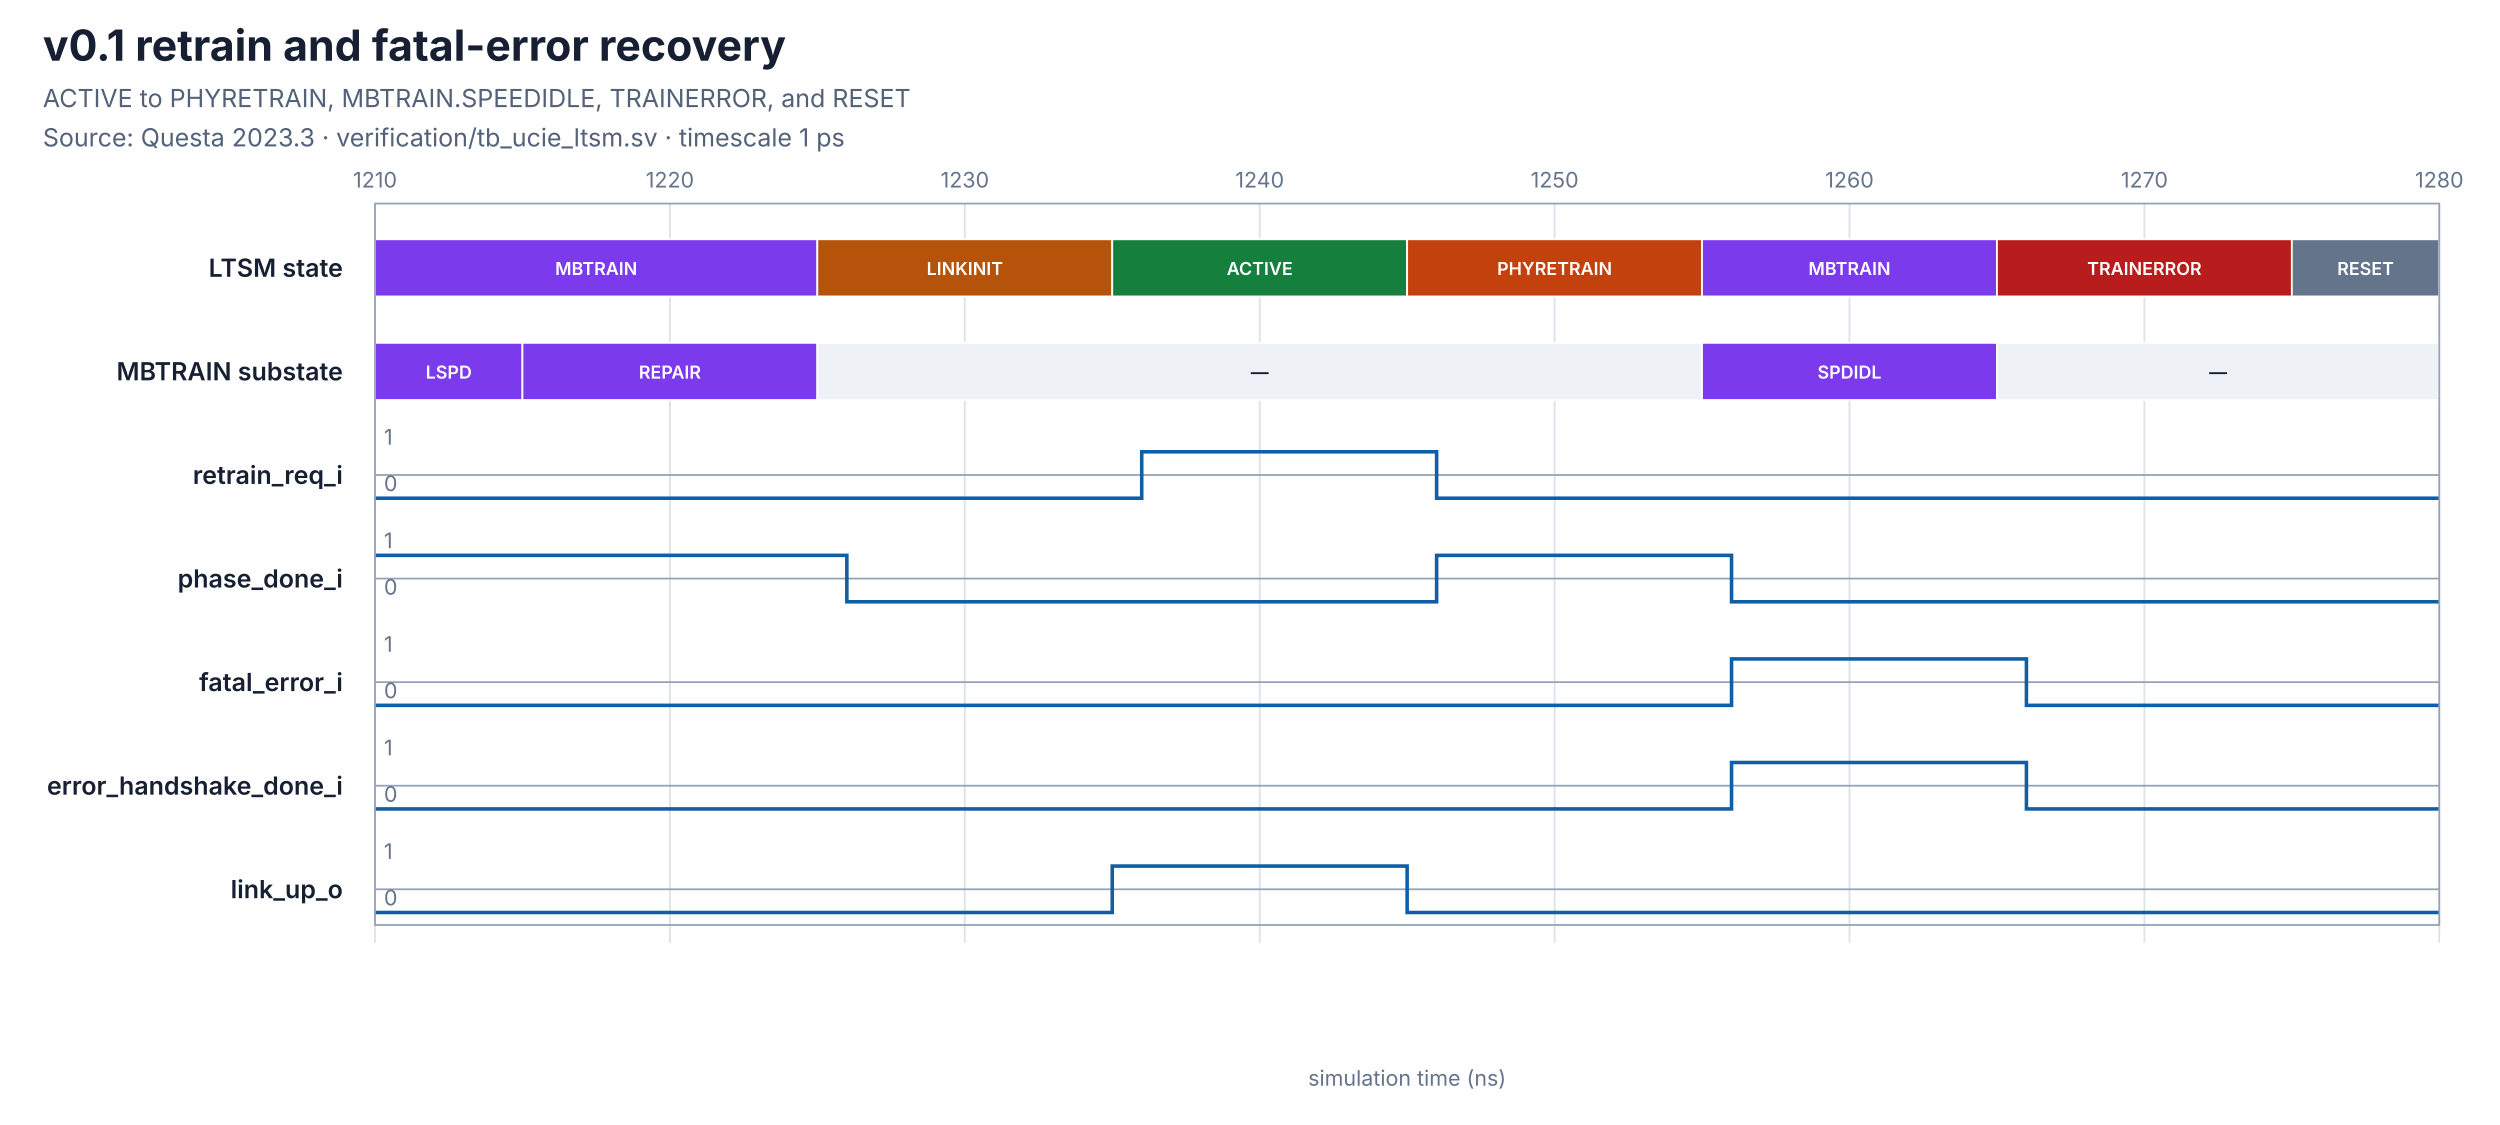
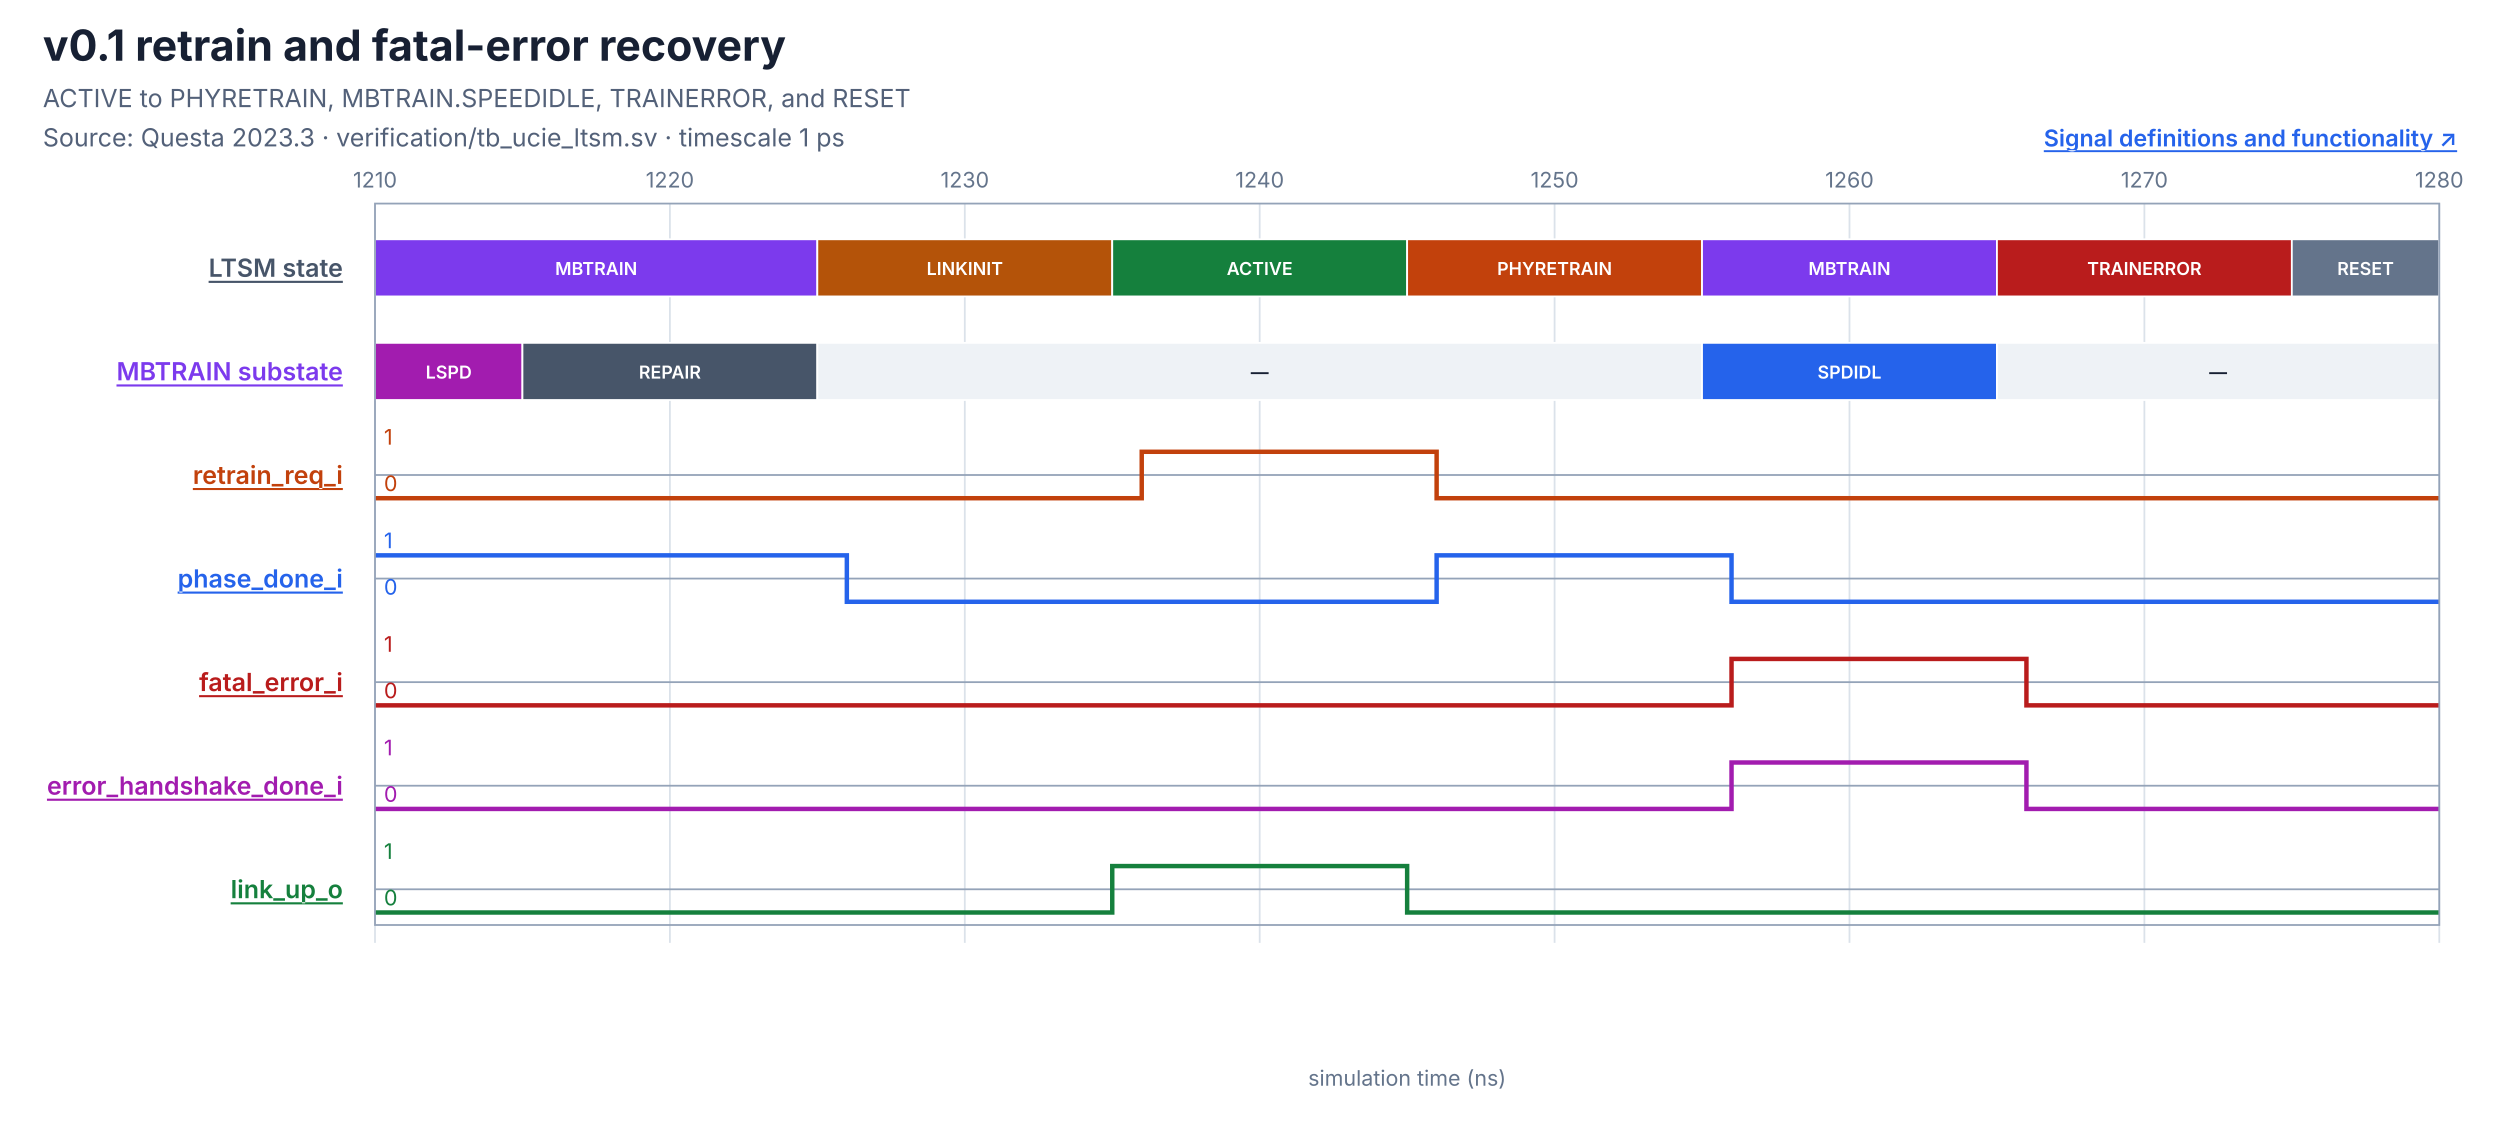
<svg xmlns="http://www.w3.org/2000/svg" width="1400" height="630" viewBox="0 0 1400 630" role="img" aria-labelledby="title desc">
  <style>
text{font-family:Inter,Segoe UI,Arial,sans-serif;fill:#172033}
.title{font-size:24px;font-weight:700}.subtitle{font-size:14px;fill:#536179}
.label{font-size:14px;font-weight:600}.tick{font-size:12px;fill:#64748b}
+ .guide{font-size:13px;font-weight:600;fill:#2563eb;text-decoration:underline}
.bus{font-size:10px;font-weight:600;fill:#fff}.bus-dark{font-size:10px;font-weight:600;fill:#172033}
.grid{stroke:#dbe2ea;stroke-width:1}.axis{stroke:#94a3b8;stroke-width:1}
- .digital{fill:none;stroke:#0f5ea8;stroke-width:2;stroke-linejoin:miter}
+ .digital{fill:none;stroke-width:2.5;stroke-linejoin:miter}
</style>
  <rect width="100%" height="100%" fill="#ffffff" />
  <text class="title" x="24" y="34">v0.1 retrain and fatal-error recovery</text>
  <text class="subtitle" x="24" y="60">ACTIVE to PHYRETRAIN, MBTRAIN.SPEEDIDLE, TRAINERROR, and RESET</text>
  <text class="subtitle" x="24" y="82">Source: Questa 2023.3 · verification/tb_ucie_ltsm.sv · timescale 1 ps</text>
+   <a href="../../../docs/02_ltssm/signals.md#waveform-signal-guide">
+     <text class="guide" x="1376" y="82" text-anchor="end">Signal definitions and functionality ↗</text>
+   </a>
  <line class="grid" x1="210.00" y1="114" x2="210.00" y2="528" />
  <text class="tick" x="210.00" y="105" text-anchor="middle">1210</text>
  <line class="grid" x1="375.14" y1="114" x2="375.14" y2="528" />
  <text class="tick" x="375.14" y="105" text-anchor="middle">1220</text>
  <line class="grid" x1="540.29" y1="114" x2="540.29" y2="528" />
  <text class="tick" x="540.29" y="105" text-anchor="middle">1230</text>
  <line class="grid" x1="705.43" y1="114" x2="705.43" y2="528" />
  <text class="tick" x="705.43" y="105" text-anchor="middle">1240</text>
  <line class="grid" x1="870.57" y1="114" x2="870.57" y2="528" />
  <text class="tick" x="870.57" y="105" text-anchor="middle">1250</text>
  <line class="grid" x1="1035.71" y1="114" x2="1035.71" y2="528" />
  <text class="tick" x="1035.71" y="105" text-anchor="middle">1260</text>
  <line class="grid" x1="1200.86" y1="114" x2="1200.86" y2="528" />
  <text class="tick" x="1200.86" y="105" text-anchor="middle">1270</text>
  <line class="grid" x1="1366.00" y1="114" x2="1366.00" y2="528" />
  <text class="tick" x="1366.00" y="105" text-anchor="middle">1280</text>
  <text class="tick" x="788.00" y="608" text-anchor="middle">simulation time (ns)</text>
-   <text class="label" x="192" y="155" text-anchor="end">LTSM state</text>
+   <a href="../../../docs/02_ltssm/signals.md#wave-state-output">
+     <text class="label" style="fill:#475569;text-decoration:underline" x="192" y="155" text-anchor="end">LTSM state</text>
+   </a>
  <line class="axis" x1="210" y1="150" x2="1366" y2="150" />
  <rect x="210.00" y="134" width="247.71" height="32" fill="#7c3aed" stroke="#ffffff" />
  <text class="bus" x="333.86" y="154" text-anchor="middle">MBTRAIN</text>
  <rect x="457.71" y="134" width="165.14" height="32" fill="#b45309" stroke="#ffffff" />
  <text class="bus" x="540.29" y="154" text-anchor="middle">LINKINIT</text>
  <rect x="622.86" y="134" width="165.14" height="32" fill="#15803d" stroke="#ffffff" />
  <text class="bus" x="705.43" y="154" text-anchor="middle">ACTIVE</text>
  <rect x="788.00" y="134" width="165.14" height="32" fill="#c2410c" stroke="#ffffff" />
  <text class="bus" x="870.57" y="154" text-anchor="middle">PHYRETRAIN</text>
  <rect x="953.14" y="134" width="165.14" height="32" fill="#7c3aed" stroke="#ffffff" />
  <text class="bus" x="1035.71" y="154" text-anchor="middle">MBTRAIN</text>
  <rect x="1118.29" y="134" width="165.14" height="32" fill="#b91c1c" stroke="#ffffff" />
  <text class="bus" x="1200.86" y="154" text-anchor="middle">TRAINERROR</text>
  <rect x="1283.43" y="134" width="82.57" height="32" fill="#64748b" stroke="#ffffff" />
  <text class="bus" x="1324.71" y="154" text-anchor="middle">RESET</text>
-   <text class="label" x="192" y="213" text-anchor="end">MBTRAIN substate</text>
+   <a href="../../../docs/02_ltssm/signals.md#wave-mbtrain-output">
+     <text class="label" style="fill:#7c3aed;text-decoration:underline" x="192" y="213" text-anchor="end">MBTRAIN substate</text>
+   </a>
  <line class="axis" x1="210" y1="208" x2="1366" y2="208" />
-   <rect x="210.00" y="192" width="82.57" height="32" fill="#7c3aed" stroke="#ffffff" />
+   <rect x="210.00" y="192" width="82.57" height="32" fill="#a21caf" stroke="#ffffff" />
  <text class="bus" x="251.29" y="212" text-anchor="middle">LSPD</text>
-   <rect x="292.57" y="192" width="165.14" height="32" fill="#7c3aed" stroke="#ffffff" />
+   <rect x="292.57" y="192" width="165.14" height="32" fill="#475569" stroke="#ffffff" />
  <text class="bus" x="375.14" y="212" text-anchor="middle">REPAIR</text>
  <rect x="457.71" y="192" width="495.43" height="32" fill="#eef2f6" stroke="#ffffff" />
  <text class="bus-dark" x="705.43" y="212" text-anchor="middle">—</text>
-   <rect x="953.14" y="192" width="165.14" height="32" fill="#7c3aed" stroke="#ffffff" />
+   <rect x="953.14" y="192" width="165.14" height="32" fill="#2563eb" stroke="#ffffff" />
  <text class="bus" x="1035.71" y="212" text-anchor="middle">SPDIDL</text>
  <rect x="1118.29" y="192" width="247.71" height="32" fill="#eef2f6" stroke="#ffffff" />
  <text class="bus-dark" x="1242.14" y="212" text-anchor="middle">—</text>
-   <text class="label" x="192" y="271" text-anchor="end">retrain_req_i</text>
+   <a href="../../../docs/02_ltssm/signals.md#wave-retrain-request">
+     <text class="label" style="fill:#c2410c;text-decoration:underline" x="192" y="271" text-anchor="end">retrain_req_i</text>
+   </a>
  <line class="axis" x1="210" y1="266" x2="1366" y2="266" />
-   <path class="digital" d="M 210.00 279 H 639.37 V 253 H 804.51 V 279 H 1366.00" />
-   <text class="tick" x="215" y="249">1</text>
-   <text class="tick" x="215" y="275">0</text>
-   <text class="label" x="192" y="329" text-anchor="end">phase_done_i</text>
+   <path class="digital" style="stroke:#c2410c" d="M 210.00 279 H 639.37 V 253 H 804.51 V 279 H 1366.00" />
+   <text class="tick" style="fill:#c2410c" x="215" y="249">1</text>
+   <text class="tick" style="fill:#c2410c" x="215" y="275">0</text>
+   <a href="../../../docs/02_ltssm/signals.md#wave-phase-done">
+     <text class="label" style="fill:#2563eb;text-decoration:underline" x="192" y="329" text-anchor="end">phase_done_i</text>
+   </a>
  <line class="axis" x1="210" y1="324" x2="1366" y2="324" />
-   <path class="digital" d="M 210.00 311 H 309.09 V 311 H 474.23 V 337 H 804.51 V 311 H 969.66 V 337 H 1366.00" />
-   <text class="tick" x="215" y="307">1</text>
-   <text class="tick" x="215" y="333">0</text>
-   <text class="label" x="192" y="387" text-anchor="end">fatal_error_i</text>
+   <path class="digital" style="stroke:#2563eb" d="M 210.00 311 H 309.09 V 311 H 474.23 V 337 H 804.51 V 311 H 969.66 V 337 H 1366.00" />
+   <text class="tick" style="fill:#2563eb" x="215" y="307">1</text>
+   <text class="tick" style="fill:#2563eb" x="215" y="333">0</text>
+   <a href="../../../docs/02_ltssm/signals.md#wave-fatal-error">
+     <text class="label" style="fill:#b91c1c;text-decoration:underline" x="192" y="387" text-anchor="end">fatal_error_i</text>
+   </a>
  <line class="axis" x1="210" y1="382" x2="1366" y2="382" />
-   <path class="digital" d="M 210.00 395 H 969.66 V 369 H 1134.80 V 395 H 1366.00" />
-   <text class="tick" x="215" y="365">1</text>
-   <text class="tick" x="215" y="391">0</text>
-   <text class="label" x="192" y="445" text-anchor="end">error_handshake_done_i</text>
+   <path class="digital" style="stroke:#b91c1c" d="M 210.00 395 H 969.66 V 369 H 1134.80 V 395 H 1366.00" />
+   <text class="tick" style="fill:#b91c1c" x="215" y="365">1</text>
+   <text class="tick" style="fill:#b91c1c" x="215" y="391">0</text>
+   <a href="../../../docs/02_ltssm/signals.md#wave-error-handshake">
+     <text class="label" style="fill:#a21caf;text-decoration:underline" x="192" y="445" text-anchor="end">error_handshake_done_i</text>
+   </a>
  <line class="axis" x1="210" y1="440" x2="1366" y2="440" />
-   <path class="digital" d="M 210.00 453 H 969.66 V 427 H 1134.80 V 453 H 1366.00" />
-   <text class="tick" x="215" y="423">1</text>
-   <text class="tick" x="215" y="449">0</text>
-   <text class="label" x="192" y="503" text-anchor="end">link_up_o</text>
+   <path class="digital" style="stroke:#a21caf" d="M 210.00 453 H 969.66 V 427 H 1134.80 V 453 H 1366.00" />
+   <text class="tick" style="fill:#a21caf" x="215" y="423">1</text>
+   <text class="tick" style="fill:#a21caf" x="215" y="449">0</text>
+   <a href="../../../docs/02_ltssm/signals.md#wave-link-up">
+     <text class="label" style="fill:#15803d;text-decoration:underline" x="192" y="503" text-anchor="end">link_up_o</text>
+   </a>
  <line class="axis" x1="210" y1="498" x2="1366" y2="498" />
-   <path class="digital" d="M 210.00 511 H 622.86 V 485 H 788.00 V 511 H 1366.00" />
-   <text class="tick" x="215" y="481">1</text>
-   <text class="tick" x="215" y="507">0</text>
+   <path class="digital" style="stroke:#15803d" d="M 210.00 511 H 622.86 V 485 H 788.00 V 511 H 1366.00" />
+   <text class="tick" style="fill:#15803d" x="215" y="481">1</text>
+   <text class="tick" style="fill:#15803d" x="215" y="507">0</text>
  <rect x="210" y="114" width="1156" height="404" fill="none" stroke="#94a3b8" />
</svg>
